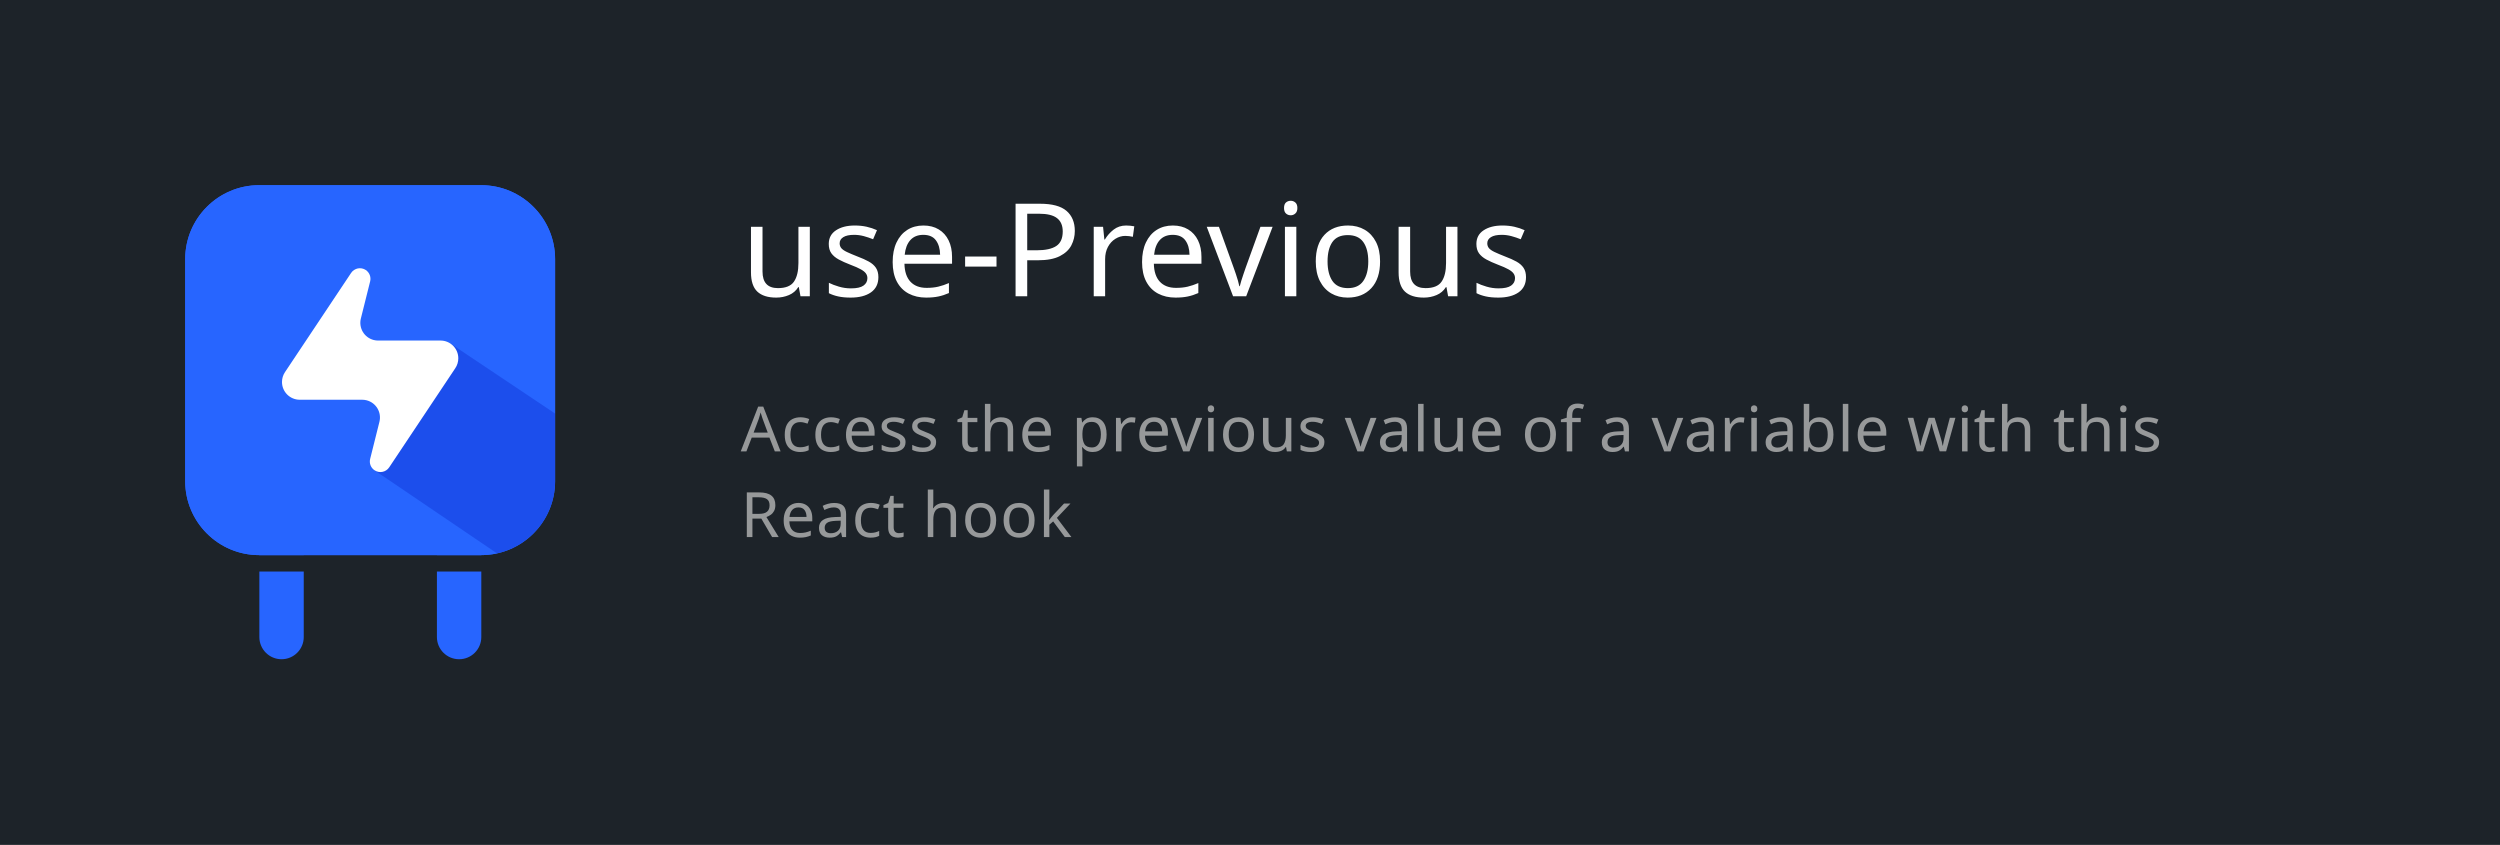
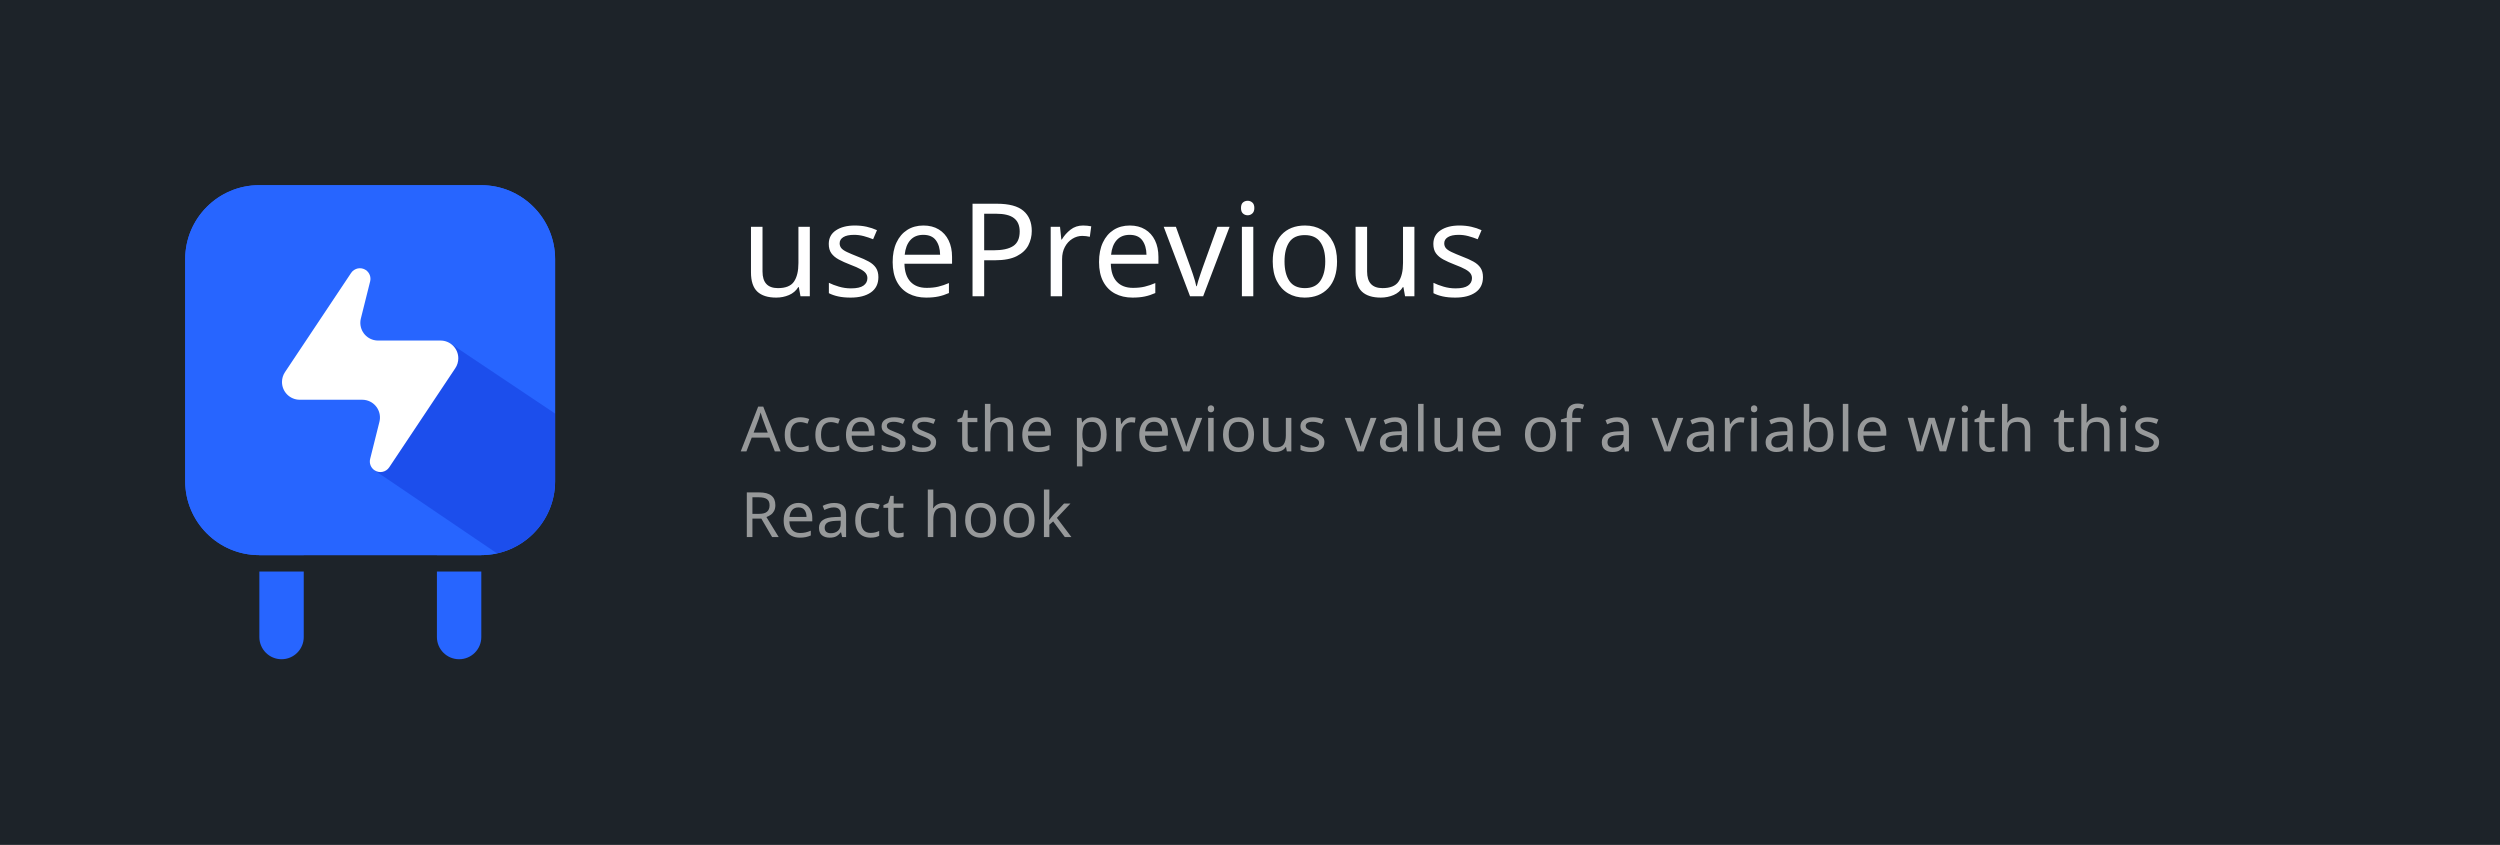
<svg xmlns="http://www.w3.org/2000/svg" xmlns:xlink="http://www.w3.org/1999/xlink" width="1080px" height="365px" viewBox="0 0 1080 365" version="1.1">
  <defs>
    <path d="M31.962,0 L127.846,0 C145.498,0 159.808,14.31 159.808,31.962 L159.808,127.846 C159.808,145.498 145.498,159.808 127.846,159.808 L31.962,159.808 C14.31,159.808 0,145.498 0,127.846 L0,31.962 C0,14.31 14.31,0 31.962,0 Z" id="path-1" />
  </defs>
  <g id="Artboard" stroke="none" stroke-width="1" fill="none" fill-rule="evenodd">
    <rect fill="#FFFFFF" x="0" y="0" width="1080" height="365" />
    <rect id="Rectangle" fill="#1D2329" x="0" y="0" width="1080" height="365" />
    <g id="Final-Icon" transform="translate(80, 80)">
      <path d="M127.925,166.91 L127.926,195.202 C127.926,200.497 123.633,204.79 118.337,204.79 C113.042,204.79 108.749,200.497 108.749,195.202 L108.749,166.91 L127.925,166.91 Z M118.337,127.846 C123.633,127.846 127.926,132.139 127.926,137.434 L127.925,159.807 L108.749,159.807 L108.749,137.434 C108.749,132.139 113.042,127.846 118.337,127.846 Z" id="Shape" fill="#2765FF" fill-rule="nonzero" />
      <path d="M51.218,166.91 L51.218,195.202 C51.218,200.497 46.925,204.79 41.63,204.79 C36.334,204.79 32.041,200.497 32.041,195.202 L32.041,166.91 L51.218,166.91 Z M41.63,127.846 C46.925,127.846 51.218,132.139 51.218,137.434 L51.218,159.807 L32.041,159.807 L32.041,137.434 C32.041,132.139 36.334,127.846 41.63,127.846 Z" id="Shape" fill="#2765FF" fill-rule="nonzero" />
      <path d="M31.962,0 L127.846,0 C145.498,0 159.808,14.31 159.808,31.962 L159.808,127.846 C159.808,145.498 145.498,159.808 127.846,159.808 L31.962,159.808 C14.31,159.808 0,145.498 0,127.846 L0,31.962 C0,14.31 14.31,0 31.962,0 Z" id="Rectangle" fill="#2765FF" fill-rule="nonzero" />
      <g id="Shadow-Mask">
        <g id="Mask" fill="#2765FF" fill-rule="nonzero">
          <path d="M31.962,0 L127.846,0 C145.498,0 159.808,14.31 159.808,31.962 L159.808,127.846 C159.808,145.498 145.498,159.808 127.846,159.808 L31.962,159.808 C14.31,159.808 0,145.498 0,127.846 L0,31.962 C0,14.31 14.31,0 31.962,0 Z" id="path-1" />
        </g>
        <g id="Rectangle-Clipped">
          <mask id="mask-2" fill="white">
            <use xlink:href="#path-1" />
          </mask>
          <g id="path-1" />
          <polygon id="Rectangle" fill="#0036BC" fill-rule="nonzero" opacity="0.284" style="mix-blend-mode: multiply;" mask="url(#mask-2)" points="114.529 68.362 194.957 122.166 159.808 176.084 81.679 123.111 115.032 69.19" />
        </g>
      </g>
      <path d="M76.472,92.688 L49.491,92.688 C45.254,92.688 41.82,89.254 41.82,85.018 C41.82,83.503 42.268,82.023 43.108,80.763 L71.676,37.91 C73.075,35.813 75.909,35.246 78.007,36.644 C79.612,37.714 80.372,39.678 79.904,41.55 L75.894,57.588 C74.867,61.698 77.366,65.863 81.476,66.89 C82.084,67.042 82.709,67.119 83.336,67.119 L110.317,67.119 C114.553,67.119 117.988,70.553 117.988,74.79 C117.988,76.304 117.539,77.785 116.699,79.045 L88.131,121.897 C86.733,123.995 83.898,124.562 81.8,123.163 C80.195,122.093 79.436,120.129 79.904,118.258 L83.913,102.22 C84.941,98.11 82.442,93.945 78.332,92.917 C77.724,92.765 77.099,92.688 76.472,92.688 Z" id="Path-14" fill="#FFFFFF" fill-rule="nonzero" />
    </g>
    <text id="title" font-family="Avenir-Medium, Avenir" font-size="56" font-weight="400" letter-spacing="0.56" fill="#FFFFFF">
-       <tspan x="320" y="128">use-Previous</tspan>
+       <tspan x="320" y="128">usePrevious</tspan>
    </text>
    <text id="description" font-family="AvenirNext-Regular, Avenir Next" font-size="27" font-weight="normal" letter-spacing="0.27" fill="#97999A">
      <tspan x="320" y="195"> Access the previous value of a variable with this</tspan>
      <tspan x="320" y="232"> React hook</tspan>
      <tspan x="320" y="269" />
    </text>
  </g>
</svg>
